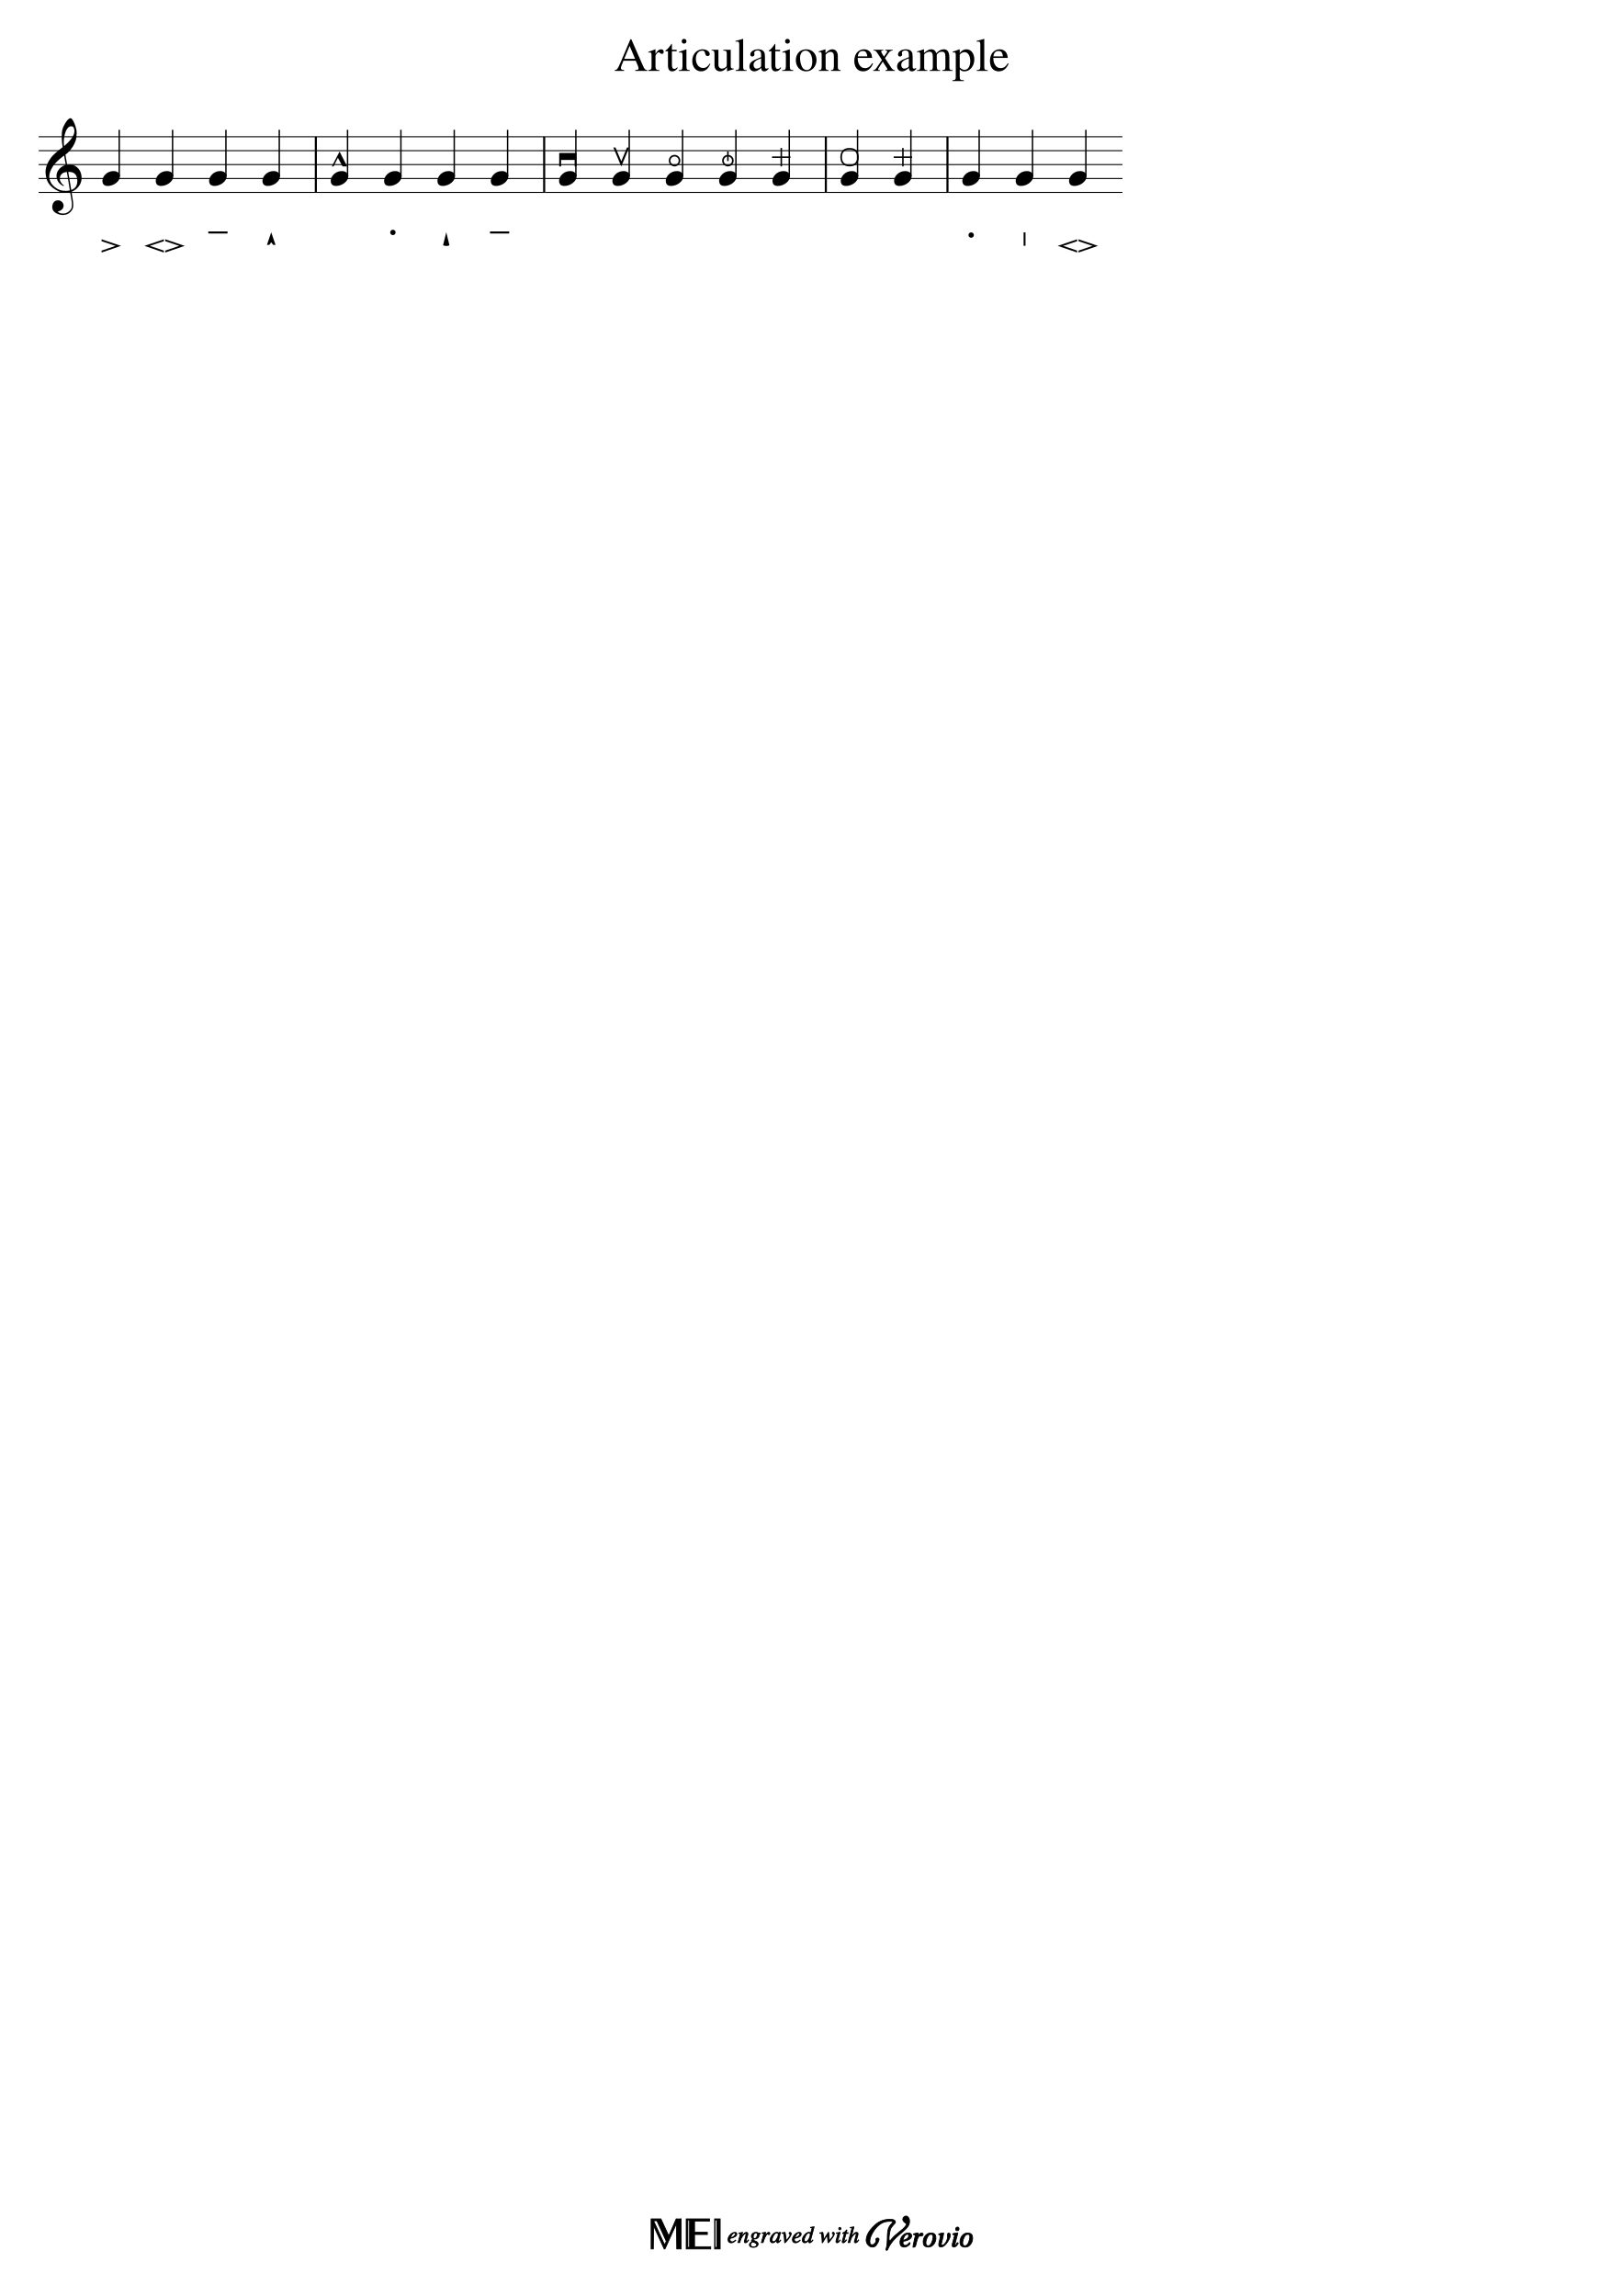
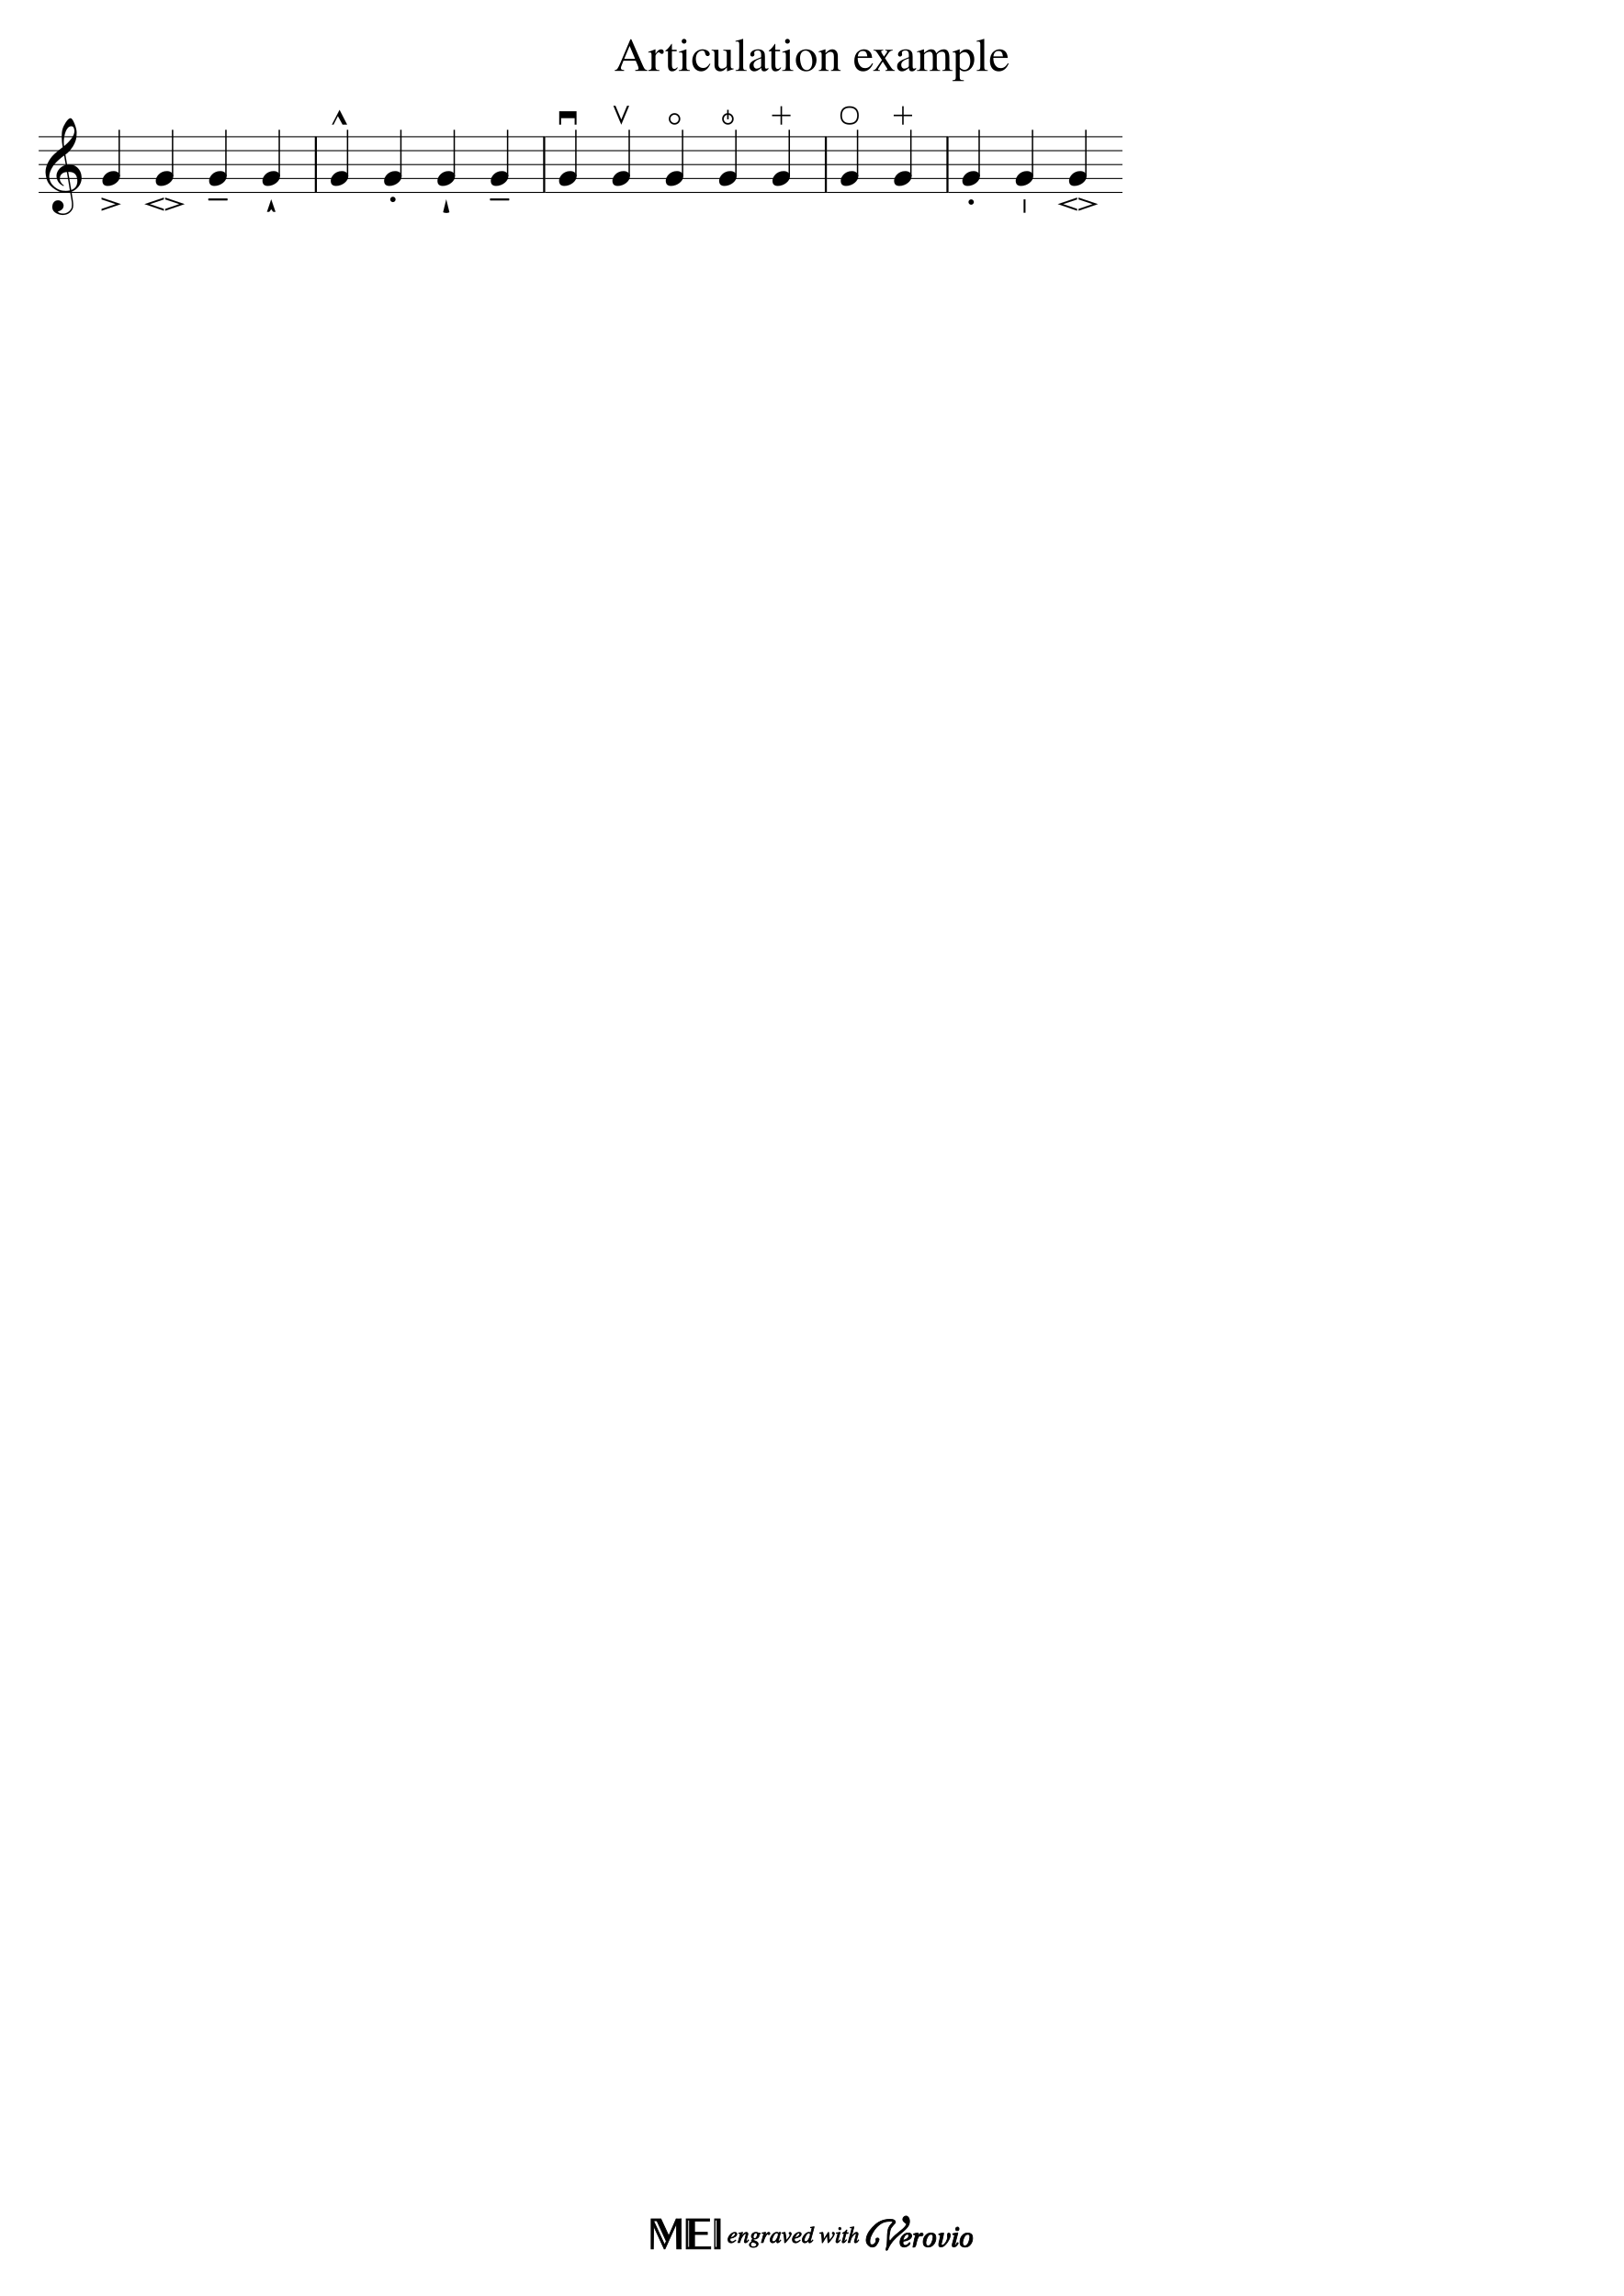
<svg xmlns="http://www.w3.org/2000/svg" xmlns:xlink="http://www.w3.org/1999/xlink" width="2100px" height="2970px" version="1.1" overflow="visible" id="docid">
  <defs>
    <g id="E050-docid">
      <path transform="scale(1,-1)" d="M441 -245c-23 -4 -48 -6 -76 -6c-59 0 -102 7 -130 20c-88 42 -150 93 -187 154c-26 44 -43 103 -48 176c0 6 -1 13 -1 19c0 54 15 111 45 170c29 57 65 106 110 148s96 85 153 127c-3 16 -8 46 -13 92c-4 43 -5 73 -5 89c0 117 16 172 69 257c34 54 64 82 89 82 c21 0 43 -30 69 -92s39 -115 41 -159v-15c0 -109 -21 -162 -67 -241c-13 -20 -63 -90 -98 -118c-13 -9 -25 -19 -37 -29l31 -181c8 1 18 2 28 2c58 0 102 -12 133 -35c59 -43 92 -104 98 -184c1 -7 1 -15 1 -22c0 -123 -87 -209 -181 -248c8 -57 17 -110 25 -162 c5 -31 6 -58 6 -80c0 -30 -5 -53 -14 -70c-35 -64 -88 -99 -158 -103c-5 0 -11 -1 -16 -1c-37 0 -72 10 -108 27c-50 24 -77 59 -80 105v11c0 29 7 55 20 76c18 28 45 42 79 44h6c49 0 93 -42 97 -87v-9c0 -51 -34 -86 -105 -106c17 -24 51 -36 102 -36c62 0 116 43 140 85 c9 16 13 41 13 74c0 20 -1 42 -5 67c-8 53 -18 106 -26 159zM461 939c-95 0 -135 -175 -135 -286c0 -24 2 -48 5 -71c50 39 92 82 127 128c40 53 60 100 60 140v8c-4 53 -22 81 -55 81h-2zM406 119l54 -326c73 25 110 78 110 161c0 7 0 15 -1 23c-7 95 -57 142 -151 142h-12 zM382 117c-72 -2 -128 -47 -128 -120v-7c2 -46 43 -99 75 -115c-3 -2 -7 -5 -10 -10c-70 33 -116 88 -123 172v11c0 68 44 126 88 159c23 17 49 29 78 36l-29 170c-21 -13 -52 -37 -92 -73c-50 -44 -86 -84 -109 -119c-45 -69 -67 -130 -67 -182v-13c5 -68 35 -127 93 -176 s125 -73 203 -73c25 0 50 3 75 9c-19 111 -36 221 -54 331z" />
    </g>
    <g id="E0A4-docid">
      <path transform="scale(1,-1)" d="M0 -39c0 68 73 172 200 172c66 0 114 -37 114 -95c0 -84 -106 -171 -218 -171c-64 0 -96 30 -96 94z" />
    </g>
    <g id="E4A1-docid">
      <path transform="scale(1,-1)" d="M0 -236v33l252 86l-252 84v33l347 -117z" />
    </g>
    <g id="ED41-docid">
      <path transform="scale(1,-1)" d="M347 -236l-347 119l347 117v-33l-252 -84l252 -86v-33zM373 -236v33l252 86l-252 84v33l347 -117z" />
    </g>
    <g id="E4A5-docid">
      <path transform="scale(1,-1)" d="M8 0h330c8 0 8 -4 8 -12v-12c0 -8 0 -12 -8 -12h-330c-8 0 -8 4 -8 12v12c0 8 0 12 8 12z" />
    </g>
    <g id="E4A9-docid">
      <path transform="scale(1,-1)" d="M153 -224h-37c-10 4 -19 14 -26 30c-3 7 -8 12 -14 14c-4 -1 -11 -10 -20 -26c-5 -9 -11 -15 -20 -18h-36l76 224z" />
    </g>
    <g id="E4AC-docid">
      <path transform="scale(1,-1)" d="M273 0h-82l-84 154l-78 -154h-29l137 265z" />
    </g>
    <g id="E4A3-docid">
      <path transform="scale(1,-1)" d="M0 -48c0 26 22 48 48 48s48 -22 48 -48s-22 -48 -48 -48s-48 22 -48 48z" />
    </g>
    <g id="E4A7-docid">
      <path transform="scale(1,-1)" d="M110 -224v-5c3 -4 -7 -6 -19 -10c-14 -5 -24 -4 -35 -5c-14 2 -28 3 -42 7c-10 3 -11 3 -14 8v5l55 224z" />
    </g>
    <g id="E610-docid">
      <path transform="scale(1,-1)" d="M0 240h310v-240h-33v116h-244v-116h-33v240z" />
    </g>
    <g id="E612-docid">
      <path transform="scale(1,-1)" d="M283 338l-141 -338l-142 338h38l104 -248l104 248h37z" />
    </g>
    <g id="E614-docid">
      <path transform="scale(1,-1)" d="M0 103c0 57 46 103 103 103s103 -46 103 -103s-46 -103 -103 -103s-103 46 -103 103zM28 103c0 -41 34 -75 75 -75s75 34 75 75s-34 75 -75 75s-75 -34 -75 -75z" />
    </g>
    <g id="E631-docid">
      <path transform="scale(1,-1)" d="M0 103c0 53 39 96 90 102v61h26v-61c51 -6 90 -49 90 -102c0 -57 -46 -103 -103 -103s-103 46 -103 103zM116 177v-81h-26v81c-35 -6 -62 -37 -62 -74c0 -41 34 -75 75 -75s75 34 75 75c0 37 -27 68 -62 74z" />
    </g>
    <g id="E633-docid">
      <path transform="scale(1,-1)" d="M152 152h-152v26h152v152h26v-152h152v-26h-152v-152h-26v152z" />
    </g>
    <g id="E5E7-docid">
      <path transform="scale(1,-1)" d="M0 165c0 106 59 165 165 165s165 -59 165 -165s-59 -165 -165 -165s-165 59 -165 165zM28 165c0 -90 47 -137 137 -137s137 47 137 137s-47 137 -137 137s-137 -47 -137 -137z" />
    </g>
    <g id="E5E5-docid">
      <path transform="scale(1,-1)" d="M152 152h-152v26h152v152h26v-152h152v-26h-152v-152h-26v152z" />
    </g>
    <g id="E4AB-docid">
      <path transform="scale(1,-1)" d="M0 0h33v-240h-33v240z" />
    </g>
  </defs>
  <style type="text/css">#docid g.ending, #docid g.fing, #docid g.reh, #docid g.tempo {font-weight:bold;}#docid g.dir, #docid g.dynam, #docid g.mNum {font-style:italic;}#docid g.label {font-weight:normal;}#docid ellipse, #docid path, #docid polygon, #docid polyline, #docid rect {stroke:currentColor}</style>
  <svg class="definition-scale" color="black" font-family="Times, serif" viewBox="0 0 21000 29700">
    <g class="page-margin" transform="translate(500, 500)">
      <g id="iJ6YNS9" class="mdiv pageMilestone" />
      <g id="j6ERYJ7" class="score pageMilestone" />
      <g id="d10SEWRO" class="system">
        <g id="v64XHJ0" class="section systemMilestone" />
        <g id="m1HYDLDV" class="measure">
          <g id="n1V987CS" class="staff">
            <path d="M0 1269 L3598 1269" stroke-width="13" />
            <path d="M0 1449 L3598 1449" stroke-width="13" />
            <path d="M0 1629 L3598 1629" stroke-width="13" />
            <path d="M0 1809 L3598 1809" stroke-width="13" />
            <path d="M0 1989 L3598 1989" stroke-width="13" />
            <g id="jHXPHKX" class="clef">
              <use xlink:href="#E050-docid" transform="translate(90, 1809) scale(0.72, 0.72)" />
            </g>
            <g id="l1S0ZKE0" class="keySig" />
            <g id="o1RTEB7A" class="layer">
              <g id="p1KEW28H" class="note">
                <g class="notehead">
                  <use xlink:href="#E0A4-docid" transform="translate(825, 1809) scale(0.72, 0.72)" />
                </g>
                <g id="aCPE1QZ" class="stem">
                  <path d="M1042 1781 L1042 1179" stroke-width="18" />
                </g>
                <g id="qMAVTA3" class="artic">
-                   <use xlink:href="#E4A1-docid" transform="translate(814, 2596) scale(0.72, 0.72)" />
+                   <use xlink:href="#E4A1-docid" transform="translate(814, 2056) scale(0.72, 0.72)" />
                </g>
              </g>
              <g id="r1PB2UON" class="note">
                <g class="notehead">
                  <use xlink:href="#E0A4-docid" transform="translate(1515, 1809) scale(0.72, 0.72)" />
                </g>
                <g id="bS81ZRJ" class="stem">
                  <path d="M1732 1781 L1732 1179" stroke-width="18" />
                </g>
                <g id="s1PQPUF4" class="artic">
-                   <use xlink:href="#ED41-docid" transform="translate(1369, 2596) scale(0.72, 0.72)" />
+                   <use xlink:href="#ED41-docid" transform="translate(1369, 2056) scale(0.72, 0.72)" />
                </g>
              </g>
              <g id="t17CCI2Q" class="note">
                <g class="notehead">
                  <use xlink:href="#E0A4-docid" transform="translate(2205, 1809) scale(0.72, 0.72)" />
                </g>
                <g id="cHPWXB9" class="stem">
                  <path d="M2422 1781 L2422 1179" stroke-width="18" />
                </g>
                <g id="u14YPAFV" class="artic">
-                   <use xlink:href="#E4A5-docid" transform="translate(2194, 2494) scale(0.72, 0.72)" />
+                   <use xlink:href="#E4A5-docid" transform="translate(2194, 2067) scale(0.72, 0.72)" />
                </g>
              </g>
              <g id="v1G2UCBM" class="note">
                <g class="notehead">
                  <use xlink:href="#E0A4-docid" transform="translate(2895, 1809) scale(0.72, 0.72)" />
                </g>
                <g id="dT5Z2DZ" class="stem">
                  <path d="M3112 1781 L3112 1179" stroke-width="18" />
                </g>
                <g id="w1I5DK26" class="artic">
-                   <use xlink:href="#E4A9-docid" transform="translate(2953, 2506) scale(0.72, 0.72)" />
+                   <use xlink:href="#E4A9-docid" transform="translate(2953, 2079) scale(0.72, 0.72)" />
                </g>
              </g>
            </g>
          </g>
          <g id="l1VZ8WIS" class="barLine">
            <path d="M3585 1269 L3585 1989" stroke-width="27" />
          </g>
        </g>
        <g id="n3L1BSY" class="measure">
          <g id="oYFJ0C6" class="staff">
            <path d="M3598 1269 L6551 1269" stroke-width="13" />
            <path d="M3598 1449 L6551 1449" stroke-width="13" />
            <path d="M3598 1629 L6551 1629" stroke-width="13" />
            <path d="M3598 1809 L6551 1809" stroke-width="13" />
            <path d="M3598 1989 L6551 1989" stroke-width="13" />
            <g id="p6KLLMO" class="layer">
              <g id="q4CA8UL" class="note">
                <g class="notehead">
                  <use xlink:href="#E0A4-docid" transform="translate(3778, 1809) scale(0.72, 0.72)" />
                </g>
                <g id="e1GH2CCZ" class="stem">
                  <path d="M3995 1781 L3995 1179" stroke-width="18" />
                </g>
                <g id="r10DL3CR" class="artic">
-                   <use xlink:href="#E4AC-docid" transform="translate(3793, 1652) scale(0.72, 0.72)" />
+                   <use xlink:href="#E4AC-docid" transform="translate(3793, 1112) scale(0.72, 0.72)" />
                </g>
              </g>
              <g id="s1IC15RP" class="note">
                <g class="notehead">
                  <use xlink:href="#E0A4-docid" transform="translate(4468, 1809) scale(0.72, 0.72)" />
                </g>
                <g id="f6JFDRE" class="stem">
                  <path d="M4685 1781 L4685 1179" stroke-width="18" />
                </g>
                <g id="tBZ62SV" class="artic">
-                   <use xlink:href="#E4A3-docid" transform="translate(4547, 2472) scale(0.72, 0.72)" />
+                   <use xlink:href="#E4A3-docid" transform="translate(4547, 2045) scale(0.72, 0.72)" />
                </g>
              </g>
              <g id="uW4WKQ" class="note">
                <g class="notehead">
                  <use xlink:href="#E0A4-docid" transform="translate(5158, 1809) scale(0.72, 0.72)" />
                </g>
                <g id="g17KQSJU" class="stem">
                  <path d="M5375 1781 L5375 1179" stroke-width="18" />
                </g>
                <g id="vLC6GUE" class="artic">
-                   <use xlink:href="#E4A7-docid" transform="translate(5232, 2506) scale(0.72, 0.72)" />
+                   <use xlink:href="#E4A7-docid" transform="translate(5232, 2079) scale(0.72, 0.72)" />
                </g>
              </g>
              <g id="w1KCUVGJ" class="note">
                <g class="notehead">
                  <use xlink:href="#E0A4-docid" transform="translate(5848, 1809) scale(0.72, 0.72)" />
                </g>
                <g id="h18PHIL1" class="stem">
                  <path d="M6065 1781 L6065 1179" stroke-width="18" />
                </g>
                <g id="xGUU4JQ" class="artic">
-                   <use xlink:href="#E4A5-docid" transform="translate(5837, 2494) scale(0.72, 0.72)" />
+                   <use xlink:href="#E4A5-docid" transform="translate(5837, 2067) scale(0.72, 0.72)" />
                </g>
              </g>
            </g>
          </g>
          <g id="m1I1R6XU" class="barLine">
            <path d="M6538 1269 L6538 1989" stroke-width="27" />
          </g>
        </g>
        <g id="o1FK4NGH" class="measure">
          <g id="p1AX0ZDE" class="staff">
            <path d="M6551 1269 L10194 1269" stroke-width="13" />
            <path d="M6551 1449 L10194 1449" stroke-width="13" />
            <path d="M6551 1629 L10194 1629" stroke-width="13" />
            <path d="M6551 1809 L10194 1809" stroke-width="13" />
            <path d="M6551 1989 L10194 1989" stroke-width="13" />
            <g id="qI1DT7K" class="layer">
              <g id="rJ8GLXL" class="note">
                <g class="notehead">
                  <use xlink:href="#E0A4-docid" transform="translate(6731, 1809) scale(0.72, 0.72)" />
                </g>
                <g id="i1TAKH1G" class="stem">
                  <path d="M6948 1781 L6948 1179" stroke-width="18" />
                </g>
                <g id="s1HUMGE0" class="artic">
-                   <use xlink:href="#E610-docid" transform="translate(6733, 1652) scale(0.72, 0.72)" />
+                   <use xlink:href="#E610-docid" transform="translate(6733, 1112) scale(0.72, 0.72)" />
                </g>
              </g>
              <g id="t1YD0KSR" class="note">
                <g class="notehead">
                  <use xlink:href="#E0A4-docid" transform="translate(7421, 1809) scale(0.72, 0.72)" />
                </g>
                <g id="j1C6XQGU" class="stem">
                  <path d="M7638 1781 L7638 1179" stroke-width="18" />
                </g>
                <g id="u1XWY667" class="artic">
-                   <use xlink:href="#E612-docid" transform="translate(7433, 1652) scale(0.72, 0.72)" />
+                   <use xlink:href="#E612-docid" transform="translate(7433, 1112) scale(0.72, 0.72)" />
                </g>
              </g>
              <g id="vE1WURA" class="note">
                <g class="notehead">
                  <use xlink:href="#E0A4-docid" transform="translate(8111, 1809) scale(0.72, 0.72)" />
                </g>
                <g id="kOO13SU" class="stem">
                  <path d="M8328 1781 L8328 1179" stroke-width="18" />
                </g>
                <g id="wK8FJ60" class="artic">
-                   <use xlink:href="#E614-docid" transform="translate(8150, 1652) scale(0.72, 0.72)" />
+                   <use xlink:href="#E614-docid" transform="translate(8150, 1112) scale(0.72, 0.72)" />
                </g>
              </g>
              <g id="x1AFQIG0" class="note">
                <g class="notehead">
                  <use xlink:href="#E0A4-docid" transform="translate(8801, 1809) scale(0.72, 0.72)" />
                </g>
                <g id="l1VXDX1L" class="stem">
                  <path d="M9018 1781 L9018 1179" stroke-width="18" />
                </g>
                <g id="y1K98ZB7" class="artic">
-                   <use xlink:href="#E631-docid" transform="translate(8840, 1652) scale(0.72, 0.72)" />
+                   <use xlink:href="#E631-docid" transform="translate(8840, 1112) scale(0.72, 0.72)" />
                </g>
              </g>
              <g id="z1M5W8JL" class="note">
                <g class="notehead">
                  <use xlink:href="#E0A4-docid" transform="translate(9491, 1809) scale(0.72, 0.72)" />
                </g>
                <g id="m43054X" class="stem">
                  <path d="M9708 1781 L9708 1179" stroke-width="18" />
                </g>
                <g id="aA571PQ" class="artic">
-                   <use xlink:href="#E633-docid" transform="translate(9486, 1652) scale(0.72, 0.72)" />
+                   <use xlink:href="#E633-docid" transform="translate(9486, 1112) scale(0.72, 0.72)" />
                </g>
              </g>
            </g>
          </g>
          <g id="n2N7U24" class="barLine">
            <path d="M10181 1269 L10181 1989" stroke-width="27" />
          </g>
        </g>
        <g id="rUNE3HG" class="measure">
          <g id="s1SW5LIP" class="staff">
            <path d="M10194 1269 L11767 1269" stroke-width="13" />
            <path d="M10194 1449 L11767 1449" stroke-width="13" />
            <path d="M10194 1629 L11767 1629" stroke-width="13" />
            <path d="M10194 1809 L11767 1809" stroke-width="13" />
            <path d="M10194 1989 L11767 1989" stroke-width="13" />
            <g id="tPEE0OP" class="layer">
              <g id="uL0P3Y6" class="note">
                <g class="notehead">
                  <use xlink:href="#E0A4-docid" transform="translate(10374, 1809) scale(0.72, 0.72)" />
                </g>
                <g id="nV8WBSJ" class="stem">
                  <path d="M10591 1781 L10591 1179" stroke-width="18" />
                </g>
                <g id="vPKGJXZ" class="artic">
-                   <use xlink:href="#E5E7-docid" transform="translate(10369, 1652) scale(0.72, 0.72)" />
+                   <use xlink:href="#E5E7-docid" transform="translate(10369, 1112) scale(0.72, 0.72)" />
                </g>
              </g>
              <g id="wGMJNIQ" class="note">
                <g class="notehead">
                  <use xlink:href="#E0A4-docid" transform="translate(11064, 1809) scale(0.72, 0.72)" />
                </g>
                <g id="o1EH99DI" class="stem">
                  <path d="M11281 1781 L11281 1179" stroke-width="18" />
                </g>
                <g id="xIG9TQU" class="artic">
-                   <use xlink:href="#E5E5-docid" transform="translate(11059, 1652) scale(0.72, 0.72)" />
+                   <use xlink:href="#E5E5-docid" transform="translate(11059, 1112) scale(0.72, 0.72)" />
                </g>
              </g>
            </g>
          </g>
          <g id="qEDENPO" class="barLine">
            <path d="M11754 1269 L11754 1989" stroke-width="27" />
          </g>
        </g>
        <g id="o1QUDUF9" class="measure">
          <g id="p1YCXJ73" class="staff">
            <path d="M11767 1269 L14017 1269" stroke-width="13" />
            <path d="M11767 1449 L14017 1449" stroke-width="13" />
            <path d="M11767 1629 L14017 1629" stroke-width="13" />
            <path d="M11767 1809 L14017 1809" stroke-width="13" />
            <path d="M11767 1989 L14017 1989" stroke-width="13" />
            <g id="q1XPOA9B" class="layer">
              <g id="rG2INEF" class="note">
                <g class="notehead">
                  <use xlink:href="#E0A4-docid" transform="translate(11947, 1809) scale(0.72, 0.72)" />
                </g>
                <g id="p1UGVI2M" class="stem">
                  <path d="M12164 1781 L12164 1179" stroke-width="18" />
                </g>
                <g id="sDC845L" class="artic">
-                   <use xlink:href="#E4A3-docid" transform="translate(12026, 2506) scale(0.72, 0.72)" />
+                   <use xlink:href="#E4A3-docid" transform="translate(12026, 2079) scale(0.72, 0.72)" />
                </g>
              </g>
              <g id="t1W416P4" class="note">
                <g class="notehead">
                  <use xlink:href="#E0A4-docid" transform="translate(12637, 1809) scale(0.72, 0.72)" />
                </g>
                <g id="q3O0K5C" class="stem">
                  <path d="M12854 1781 L12854 1179" stroke-width="18" />
                </g>
                <g id="u1N7W5D7" class="artic">
-                   <use xlink:href="#E4AB-docid" transform="translate(12739, 2506) scale(0.72, 0.72)" />
+                   <use xlink:href="#E4AB-docid" transform="translate(12739, 2079) scale(0.72, 0.72)" />
                </g>
              </g>
              <g id="vOSZ00" class="note">
                <g class="notehead">
                  <use xlink:href="#E0A4-docid" transform="translate(13327, 1809) scale(0.72, 0.72)" />
                </g>
                <g id="r1WOKG8S" class="stem">
                  <path d="M13544 1781 L13544 1179" stroke-width="18" />
                </g>
                <g id="w1AY2QDY" class="artic">
-                   <use xlink:href="#ED41-docid" transform="translate(13181, 2596) scale(0.72, 0.72)" />
+                   <use xlink:href="#ED41-docid" transform="translate(13181, 2056) scale(0.72, 0.72)" />
                </g>
              </g>
            </g>
          </g>
          <g id="nDW87ZK" class="barLine" />
        </g>
        <g id="g1KFOIT4" class="systemMilestoneEnd v64XHJ0" />
      </g>
      <g id="h17DYZX0" class="pageMilestoneEnd j6ERYJ7" />
      <g id="iYKBRTA" class="pageMilestoneEnd iJ6YNS9" />
      <g id="pT5D48Z" class="pgHead autogenerated">
        <text font-size="0px">
          <tspan id="qR3B901" class="rend" x="10000" y="417" text-anchor="middle">
            <tspan id="rHUBZPL" class="rend">
              <tspan id="s6A7W25" class="text">
                <tspan font-size="607px">Articulation example</tspan>
              </tspan>
            </tspan>
          </tspan>
        </text>
      </g>
      <g id="j1IMKEXG" class="pgFoot autogenerated">
        <g id="k1T19TKF" class="fig">
          <g class="svg" transform="translate(7750, 28099) scale(10, 10)">
            <g>
              <path fill="#000000" d="M 17.113,49.265 V 10.368 h 12.697 c 3.289,7.337 6.713,14.61 10.127,21.889 3.42,-7.485 6.256,-14.205 9.589,-21.91 2.436,0.104 4.317,0.085 6.484,-0.058 V 49.264 H 50.274 C 50.145,38.356 50.016,27.448 49.887,16.54 45.003,27.315 39.967,38.434 35.084,49.209 34.679,49.344 34.427,49.136 34.022,49.271 29.466,39.331 24.91,29.391 20.354,19.451 20.224,29.389 20.095,39.327 19.965,49.264 H 17.113 Z M 36.754,39.325 C 32.721,30.513 28.688,21.701 24.655,12.889 22.531,12.751 22.657,12.71 20.714,12.814 v 0.966 c 4.613,9.998 9.609,20.749 13.873,30.082 0.722,-1.513 1.445,-3.025 2.167,-4.538 z m 25.738,9.94 c 0,-12.966 0,-25.931 0,-38.897 10.084,0 20.169,0 30.253,0 0,0.96 0,1.921 0,2.881 -6.483,0 -12.966,0 -19.448,0 0,4.802 0,9.604 0,14.406 5.522,0 11.045,0 16.567,0 0,0.96 0,1.921 0,2.881 -5.522,0 -11.045,0 -16.567,0 0,5.282 0,10.565 0,15.847 6.963,0 13.926,0 20.889,0 0,0.96 0,1.921 0,2.881 -10.565,0 -21.129,0 -31.694,0 z m 4.322,-2.161 c 0,-11.765 0,-23.53 0,-35.295 -0.72,0 -1.441,0 -2.161,0 0,11.765 0,23.53 0,35.295 0.72,0 1.441,0 2.161,0 z m 32.414,2.161 c 0,-12.966 0,-25.931 0,-38.897 2.401,0 4.802,0 7.203,0 0,12.966 0,25.931 0,38.897 -2.401,0 -4.802,0 -7.203,0 z m 2.881,-2.161 c 0,-11.765 0,-23.53 0,-35.295 -0.72,0 -1.441,0 -2.161,0 0,11.765 0,23.53 0,35.295 0.72,0 1.441,0 2.161,0 z" />
              <path fill="#000000" d="m 346.3,6.7 c -3.1,0.5 -4.9,4.4 -2.7,6.8 1.2,1.4 2.7,2.4 4.1,3.5 -2.4,5.3 -7.7,8.3 -11.9,12.1 -3.7,2.8 -7,6.2 -9.7,9.9 -2.2,-0.8 -0.915,-7.719 -0.627,-9.5 0.288,-1.781 0.727,-6.4 2.927,-8.7 1.3,-1.9 3,-3.5 4.5,-5.2 1.2,-3.4 -3.2,-4.9 -5.8,-4.6 -7.3,-0.5 -14.6,2 -20,6.8 -5,4.6 -10,10.1 -11.5,17 -0.9,3.5 -0.2,7.5 2.8,9.9 2.5,2.8 7.4,2.9 9.8,-0.2 1.7,-2.3 3.2,-4.8 3.8,-7.6 -0.1,-2.6 -4.4,-2.3 -4.3,0.2 1.2,2.4 -0.9,4.7 -2.7,6.2 -1.7,0.9 -4.7,0.7 -4.8,-1.7 -1,-5.8 2.1,-11.3 5.2,-16.1 4,-5.8 9.8,-11.2 17.2,-11.8 1.6,0 8.1,-1.2 6.8,1.4 -2.8,2.8 -5.6,6.1 -6,10.3 -1.6,7.7 0.1,15.7 -2.3,23.2 -1.1,3.9 2,2.6 2.5,0.2 3.3,-7.4 8.9,-13.4 15.1,-18.5 4.2,-3.9 9.5,-7.1 11.9,-12.6 1.3,-3.6 1.2,-9 -2.7,-10.9 -0.504,-0.177 -1.07,-0.165 -1.6,-0.1 z m 66,14.5 c -2,0.8 -1.8,4.9 0.8,4.4 3.4,0.4 2.9,-6.2 -0.8,-4.4 z m 0.6,7.3 c -1.3,0.5 -7.6,0.5 -5.4,2.2 4,-0.3 0.7,4.5 0.6,6.7 -0.4,2.9 -2.4,5.9 -1.2,8.8 2.7,1.7 5.6,-0.8 6.8,-3.2 1.6,-1.4 -0.5,-3 -1.2,-0.9 -0.4,0.8 -2.4,3.5 -2.6,1.8 1.1,-5 2.7,-9.9 3.9,-14.9 l -0.1,-0.5 h -0.9 z m -65.1,0.2 c -6.5,1.6 -10.5,9.5 -8.2,15.7 2.1,3.4 7.4,2.9 10.1,0.4 2,-0.2 3.6,-5.3 1,-3.4 -1.4,2 -4,4.2 -6.5,2.8 -2.2,-1.9 -1.9,-5.7 1.7,-5.3 3.1,-0.9 6.9,-2.1 8.1,-5.5 0.9,-2.7 -1.6,-5.2 -4.3,-4.8 h -1.1 -0.7 z m 13.6,0 c -2.2,0 -8.5,1.8 -2.9,2.3 0.9,1.9 -1,4.9 -1.1,7.2 -0.5,2.9 -1.4,5.7 -1.7,8.7 3.7,0.7 3.8,-2.6 4.4,-5.3 0.9,-3.3 1.6,-7 4.1,-9.5 2.4,1.6 6.8,-0.7 3.7,-3.4 -2.9,-0.5 -4.8,2.4 -6.2,4.3 0,-1.2 2.4,-5 -0.2,-4.3 z m 15.8,0 c -6.4,1.3 -9.6,9.1 -7.7,14.9 1.9,4 7.7,3.9 11,1.7 4.1,-3 6,-8.9 4.4,-13.7 -1.3,-3 -4.8,-3.2 -7.6,-3 z m 17,0 c -2.3,0 -8.8,1.9 -3,2.4 0.4,2.5 -1,5.7 -1.4,8.4 -0.7,2.4 -1.8,7.5 2.1,7.2 3.8,-0.1 6.5,-3.5 8.5,-6.3 2,-3.2 4.5,-7 3.3,-10.9 -3.7,-3 -3.6,2.6 -3.1,5.1 -0.7,3.8 -2.7,7.9 -6.2,9.8 -3.6,0.6 -1,-4.3 -0.8,-6.1 0.6,-3.2 1.6,-6.3 1.9,-9.5 h -1.1 z m 30.6,0 c -6.3,1.2 -9.5,8.9 -7.8,14.7 1.5,4 7.2,4.2 10.5,2.4 4.6,-2.8 6.6,-9.3 4.8,-14.3 -1.4,-2.8 -4.8,-3 -7.5,-2.8 z m -75.4,1.7 c 2.1,1.5 0.2,4.7 -1.6,5.7 -1.1,0.4 -5.5,3.4 -4.6,0.7 0.8,-2.7 2.2,-6.2 5.3,-6.6 l 0.9,0.1 z m 30.8,0 c 2.6,1.5 1.3,5.2 0.8,7.6 -0.8,2.7 -1.9,5.9 -4.7,7.1 -5.1,0.8 -4,-5.8 -2.8,-8.8 1,-2.8 3,-6.8 6.7,-5.8 z m 47.1,-0.1 c 2.9,0.7 2,4.7 1.5,6.8 -0.7,3 -1.8,6.7 -5,8 -4.7,0.8 -4,-5.1 -3,-7.9 0.9,-3 2.7,-7.3 6.5,-6.8 z" />
              <g>
                <path d="m 116.566,37.118 q 0,-3.252 2.93,-6.299 2.9,-3.047 5.991,-3.047 1.143,0 1.816,0.527 0.674,0.527 0.674,1.567 0,2.109 -2.476,3.618 -2.461,1.494 -5.186,1.831 l -0.835,0.103 q -0.19,0.601 -0.264,0.967 -0.073,0.352 -0.073,0.894 0,1.289 0.835,2.007 0.85,0.718 2.007,0.718 1.099,0 2.329,-0.732 0.703,-0.425 2.036,-1.523 l 0.381,0.337 q -0.659,0.835 -1.89,1.714 -2.183,1.567 -4.38,1.567 -1.553,0 -2.725,-1.099 -1.172,-1.099 -1.172,-3.149 z m 3.12,-2.358 q 2.798,-0.41 4.556,-1.963 Q 126,31.229 126,29.691 q 0,-0.557 -0.264,-0.879 -0.264,-0.337 -0.776,-0.337 -0.952,0 -1.875,0.82 -0.908,0.806 -1.641,1.831 -0.776,1.201 -1.23,2.3 -0.249,0.586 -0.527,1.333 z" />
                <path d="m 129.472,41 2.534,-9.053 q 0.322,-1.143 0.366,-1.377 0.059,-0.249 0.059,-0.527 0,-0.425 -0.249,-0.659 -0.234,-0.249 -0.938,-0.249 -0.176,0 -0.352,0.029 -0.161,0.015 -0.366,0.044 v -0.498 q 0.952,-0.146 1.348,-0.22 0.41,-0.073 0.879,-0.176 l 2.622,-0.571 q 0.088,0.059 0.117,0.132 l -1.948,6.299 q 1.787,-2.739 2.988,-4.072 2.109,-2.358 3.779,-2.358 0.645,0 1.113,0.249 0.894,0.483 0.894,1.743 0,0.352 -0.073,0.732 -0.073,0.381 -0.19,0.82 l -1.919,7.017 q -0.059,0.22 -0.132,0.542 -0.073,0.308 -0.073,0.439 0,0.22 0.103,0.396 0.103,0.176 0.337,0.176 0.381,0 0.879,-0.439 0.498,-0.454 1.626,-1.919 l 0.425,0.381 q -1.201,1.626 -1.904,2.285 -1.201,1.157 -2.3,1.157 -0.498,0 -0.967,-0.322 -0.454,-0.337 -0.454,-1.201 0,-0.249 0.029,-0.527 0.044,-0.278 0.103,-0.483 l 1.846,-7.119 q 0.146,-0.586 0.19,-0.952 0.059,-0.381 0.059,-0.542 0,-0.352 -0.176,-0.601 -0.161,-0.264 -0.586,-0.264 -1.099,0 -2.769,1.992 -0.981,1.187 -1.992,2.827 -0.776,1.274 -1.23,2.49 Q 132.709,37.821 131.742,41 Z" />
                <path d="m 149.13,33.5 q 0,0.908 0.278,1.45 0.469,0.894 1.685,0.894 1.318,0 2.344,-1.67 1.04,-1.685 1.04,-3.706 0,-0.967 -0.425,-1.509 -0.425,-0.557 -1.274,-0.557 -1.641,0 -2.651,1.743 -0.996,1.743 -0.996,3.354 z m 0.513,13.066 q 1.743,0 2.886,-0.835 1.157,-0.835 1.157,-1.992 0,-0.879 -0.601,-1.479 -0.322,-0.322 -1.04,-0.688 -0.601,-0.293 -2.036,-0.835 -1.421,-0.557 -1.641,-0.557 -0.381,0 -1.479,1.011 -1.099,1.025 -1.099,2.314 0,1.948 1.685,2.681 0.879,0.381 2.168,0.381 z m -5.479,-2.681 q 0,-1.099 0.835,-2.095 0.85,-0.981 2.681,-1.963 -0.366,-0.234 -0.601,-0.483 -0.234,-0.264 -0.234,-0.688 0,-0.601 0.835,-1.377 0.469,-0.439 1.523,-1.157 -0.938,-0.352 -1.611,-0.996 -0.82,-0.864 -0.82,-2.241 0,-2.212 1.729,-3.677 1.729,-1.465 4.277,-1.465 1.333,0 2.256,0.425 0.923,0.41 1.084,0.688 h 1.978 v 1.172 h -1.494 q 0.088,0.322 0.132,0.586 0.044,0.264 0.044,0.747 0,2.373 -1.846,3.735 -1.831,1.362 -3.955,1.362 -0.22,0 -0.41,-0.015 -0.19,-0.029 -0.469,-0.088 -0.22,0 -0.601,0.425 -0.396,0.425 -0.396,0.762 0,0.498 3.223,1.699 3.208,1.216 3.208,3.56 0,1.758 -1.611,3.076 -1.611,1.333 -4.863,1.333 -2.256,0 -3.574,-0.967 -1.318,-0.967 -1.318,-2.358 z" />
                <path d="m 165.038,27.67 q 0.132,0 0.176,0.088 0.059,0.073 0.059,0.176 -0.015,0.146 -0.029,0.22 l -1.465,5.669 0.322,-0.63 q 1.055,-2.065 2.461,-3.765 1.421,-1.714 2.695,-1.714 0.688,0 1.055,0.454 0.381,0.454 0.381,1.04 0,0.659 -0.381,1.099 -0.366,0.425 -1.025,0.425 -0.454,0 -0.688,-0.176 -0.234,-0.176 -0.366,-0.41 l -0.176,-0.322 q -0.059,-0.088 -0.146,-0.132 -0.073,-0.059 -0.19,-0.059 -0.571,0 -1.655,1.597 -1.069,1.597 -1.919,3.457 -0.513,1.128 -1.143,2.988 Q 162.606,38.847 161.947,41 h -2.256 l 2.432,-8.818 q 0.205,-0.762 0.322,-1.362 0.132,-0.601 0.132,-0.981 0,-0.439 -0.22,-0.674 -0.22,-0.234 -0.762,-0.234 -0.176,0 -0.439,0.029 -0.264,0.029 -0.63,0.073 v -0.483 l 0.586,-0.117 q 1.143,-0.234 2.49,-0.498 1.362,-0.264 1.436,-0.264 z" />
                <path d="m 181.518,30.424 q 0,-1.055 -0.483,-1.553 -0.483,-0.498 -1.172,-0.498 -2.388,0 -4.438,3.662 -1.802,3.223 -1.802,5.552 0,1.172 0.498,1.714 0.513,0.527 1.26,0.527 2.212,0 4.263,-3.56 1.875,-3.237 1.875,-5.845 z m -1.831,-2.71 q 1.157,0 1.787,0.601 0.337,0.322 0.527,0.85 l 0.073,0.205 0.322,-1.113 q 0.059,-0.19 0.103,-0.249 0.044,-0.073 0.205,-0.088 l 1.655,-0.19 q 0.132,0 0.146,0.059 0.029,0.044 0,0.176 -0.059,0.19 -0.088,0.308 -0.029,0.103 -0.088,0.308 l -1.348,5.244 q -0.439,1.714 -0.747,2.959 -0.542,2.256 -0.542,2.578 0,0.205 0.103,0.308 0.117,0.088 0.278,0.088 0.132,0 0.278,-0.088 0.161,-0.088 0.381,-0.264 l 0.249,-0.205 q 0.117,-0.103 0.264,-0.234 0.146,-0.146 0.352,-0.352 l 0.908,-0.938 0.352,0.308 q -1.523,1.948 -2.446,2.651 -0.923,0.688 -1.758,0.688 -0.542,0 -0.85,-0.381 -0.293,-0.381 -0.293,-0.952 0,-0.527 0.19,-1.509 0.205,-0.996 0.396,-1.67 -0.264,0.439 -0.894,1.289 -0.615,0.835 -1.523,1.626 -1.069,0.952 -2.051,1.348 -0.762,0.264 -1.465,0.264 -1.187,0 -2.153,-0.967 -0.967,-0.981 -0.967,-2.769 0,-3.076 2.754,-6.416 2.842,-3.472 5.889,-3.472 z" />
                <path d="m 196.664,27.772 q 0.82,0 1.26,0.586 0.439,0.586 0.439,1.333 0,1.978 -3.911,6.929 -3.706,4.702 -4.438,4.702 -0.22,0 -0.293,-0.601 -0.044,-0.337 -0.044,-1.143 0,-0.981 -0.19,-3.325 -0.19,-2.344 -0.366,-3.472 -0.366,-2.476 -0.718,-3.193 -0.352,-0.718 -1.333,-0.718 -0.161,0 -0.381,0.015 -0.205,0.015 -0.483,0.044 v -0.381 q 0.439,-0.088 1.846,-0.396 1.406,-0.308 1.494,-0.337 l 0.483,-0.146 q 0.205,-0.059 0.322,0.234 0.117,0.278 0.293,1.055 0.557,2.549 0.835,5.024 0.176,1.538 0.352,4.556 l 0.483,-0.513 q 1.509,-1.597 3.018,-3.794 1.509,-2.197 1.509,-3.105 0,-0.454 -0.659,-1.084 -0.659,-0.645 -0.659,-1.172 0,-0.483 0.322,-0.791 0.337,-0.308 0.82,-0.308 z" />
                <path d="m 199.828,37.118 q 0,-3.252 2.93,-6.299 2.9,-3.047 5.991,-3.047 1.143,0 1.816,0.527 0.674,0.527 0.674,1.567 0,2.109 -2.476,3.618 -2.461,1.494 -5.186,1.831 l -0.835,0.103 q -0.19,0.601 -0.264,0.967 -0.073,0.352 -0.073,0.894 0,1.289 0.835,2.007 0.85,0.718 2.007,0.718 1.099,0 2.329,-0.732 0.703,-0.425 2.036,-1.523 l 0.381,0.337 q -0.659,0.835 -1.89,1.714 -2.183,1.567 -4.38,1.567 -1.553,0 -2.725,-1.099 -1.172,-1.099 -1.172,-3.149 z m 3.12,-2.358 q 2.798,-0.41 4.556,-1.963 1.758,-1.567 1.758,-3.105 0,-0.557 -0.264,-0.879 -0.264,-0.337 -0.776,-0.337 -0.952,0 -1.875,0.82 -0.908,0.806 -1.641,1.831 -0.776,1.201 -1.23,2.3 -0.249,0.586 -0.527,1.333 z" />
                <path d="m 215.238,37.602 q 0,0.894 0.41,1.567 0.41,0.659 1.392,0.659 2.095,0 4.028,-3.369 1.816,-3.164 1.816,-5.991 0,-0.894 -0.293,-1.479 -0.293,-0.586 -1.187,-0.586 -2.227,0 -4.307,3.604 -1.86,3.223 -1.86,5.596 z m 6.006,-9.888 q 1.157,0 1.641,0.557 0.278,0.322 0.439,1.099 l 1.67,-6.006 q 0.073,-0.249 0.088,-0.439 0.029,-0.205 0.029,-0.352 0,-0.571 -0.22,-0.718 -0.205,-0.146 -0.601,-0.146 -0.249,0 -0.469,0.015 -0.205,0.015 -0.557,0.044 v -0.483 q 1.655,-0.22 4.585,-0.762 l 0.132,0.146 -0.029,0.161 -2.812,10.532 -1.919,6.973 q -0.059,0.234 -0.103,0.439 -0.029,0.19 -0.029,0.352 0,0.396 0.19,0.513 0.205,0.117 0.352,0.117 0.425,0 1.201,-0.747 0.454,-0.454 1.245,-1.406 l 0.337,0.322 -0.205,0.308 q -0.542,0.806 -1.392,1.641 -1.509,1.479 -2.71,1.479 -0.396,0 -0.718,-0.176 -0.601,-0.352 -0.601,-1.26 0,-0.308 0.088,-0.981 0.088,-0.674 0.264,-1.465 -1.113,1.699 -2.446,2.783 -1.318,1.084 -2.886,1.084 -1.274,0 -2.227,-0.908 -0.952,-0.908 -0.952,-2.798 0,-3.193 2.93,-6.562 2.915,-3.354 5.684,-3.354 z" />
                <path d="m 254.13,29.53 q 0,1.23 -1.187,3.252 -0.659,1.128 -1.86,2.739 -1.23,1.655 -2.534,3.267 -2.065,2.549 -2.432,2.549 -0.161,0 -0.205,-0.132 -0.044,-0.132 -0.117,-0.894 l -0.864,-9.126 -6.079,9.961 q -0.044,0.088 -0.117,0.117 -0.059,0.029 -0.132,0.029 l -0.205,-0.044 -0.029,-0.132 -0.176,-3.618 q -0.059,-1.216 -0.176,-2.505 -0.103,-1.304 -0.205,-2.256 -0.308,-2.651 -0.659,-3.252 -0.337,-0.601 -1.26,-0.601 -0.176,0 -0.352,0.015 -0.176,0 -0.366,0.029 v -0.425 q 0.601,-0.103 1.143,-0.22 0.557,-0.117 1.216,-0.264 l 1.377,-0.352 q 0.498,0 1.011,4.175 0.278,2.285 0.498,5.2 l 5.757,-9.097 q 0.059,-0.117 0.146,-0.19 0.088,-0.088 0.205,-0.088 0.132,0 0.176,0.088 0.044,0.088 0.059,0.264 l 0.981,10.591 q 0.103,-0.132 1.626,-2.065 1.523,-1.948 1.597,-2.065 1.099,-1.582 1.465,-2.446 0.234,-0.557 0.234,-1.084 0,-0.205 -0.059,-0.381 -0.059,-0.19 -0.278,-0.396 L 251.874,29.75 q -0.19,-0.19 -0.337,-0.41 -0.132,-0.234 -0.132,-0.542 0,-0.366 0.249,-0.747 0.264,-0.381 0.938,-0.381 0.542,0 1.04,0.439 0.498,0.425 0.498,1.421 z" />
                <path d="m 261.176,24.521 q -0.601,0 -1.025,-0.469 -0.425,-0.469 -0.425,-1.128 0,-0.674 0.425,-1.143 0.425,-0.469 1.025,-0.469 0.601,0 1.025,0.469 0.439,0.469 0.439,1.143 0,0.674 -0.439,1.143 -0.425,0.454 -1.025,0.454 z m 0.352,3.208 q 0.088,0.044 0.073,0.117 l -2.959,10.459 q -0.205,0.835 -0.205,0.996 0,0.22 0.088,0.381 0.073,0.176 0.366,0.176 0.498,0 1.318,-0.864 0.483,-0.513 1.187,-1.465 l 0.381,0.322 -0.146,0.205 q -1.099,1.538 -1.816,2.212 -1.128,1.055 -2.197,1.055 -0.63,0 -1.055,-0.527 -0.41,-0.527 -0.41,-1.245 0,-0.425 0.059,-0.732 0.059,-0.322 0.22,-0.938 l 2.051,-7.529 q 0.044,-0.176 0.073,-0.322 0.029,-0.146 0.029,-0.293 0,-0.527 -0.396,-0.645 -0.381,-0.132 -1.523,-0.132 v -0.483 q 1.216,-0.146 1.743,-0.22 0.542,-0.088 1.084,-0.176 0.703,-0.117 1.333,-0.264 0.63,-0.146 0.703,-0.088 z" />
                <path d="m 264.179,40.033 q 0,-0.117 0.015,-0.264 0.015,-0.161 0.059,-0.322 l 2.754,-10.239 h -2.227 q 0,-0.396 0.059,-0.498 0.059,-0.103 0.293,-0.205 1.479,-0.63 2.285,-1.216 0.82,-0.586 2.227,-2.256 l 0.234,-0.278 q 0.044,-0.059 0.103,-0.088 0.073,-0.044 0.146,-0.044 0.146,0.029 0.205,0.059 0.044,0.103 0.044,0.19 0.015,0.073 0,0.161 l -0.835,3.193 h 2.388 l -0.176,0.981 h -2.49 l -2.637,9.858 q -0.073,0.264 0.044,0.513 0.117,0.234 0.396,0.234 0.381,0 1.069,-0.762 0.396,-0.41 1.333,-1.626 l 0.381,0.22 -0.205,0.308 q -1.26,1.89 -2.227,2.637 -0.952,0.732 -1.816,0.732 -0.747,0 -1.084,-0.396 -0.337,-0.396 -0.337,-0.894 z" />
                <path d="m 274.696,21.356 q 0.938,-0.132 1.509,-0.205 0.586,-0.088 1.011,-0.161 1.729,-0.337 1.86,-0.366 0.132,-0.029 0.205,-0.029 0.176,0.088 0.176,0.22 l -3.442,13.081 q 1.846,-2.725 3.018,-3.984 2.051,-2.168 3.765,-2.168 0.703,0 1.348,0.454 0.659,0.439 0.659,1.597 0,0.278 -0.073,0.718 -0.073,0.439 -0.176,0.776 l -1.978,7.017 q -0.088,0.293 -0.146,0.571 -0.059,0.264 -0.059,0.483 0,0.249 0.117,0.381 0.117,0.117 0.337,0.117 0.454,0 1.069,-0.63 0.381,-0.396 1.421,-1.729 l 0.381,0.352 q -1.025,1.523 -1.743,2.227 -1.274,1.245 -2.563,1.245 -0.586,0 -0.981,-0.366 -0.396,-0.366 -0.396,-1.055 0,-0.19 0.015,-0.352 0.029,-0.176 0.088,-0.381 l 2.256,-8.584 q 0.029,-0.117 0.044,-0.234 0.029,-0.132 0.029,-0.264 0,-0.366 -0.22,-0.571 -0.234,-0.205 -0.601,-0.205 -0.981,0 -2.476,1.582 -1.494,1.567 -2.52,3.208 -0.703,1.157 -1.069,2.183 Q 275.209,37.309 274.184,41 h -2.271 l 4.688,-17.769 q 0.044,-0.19 0.059,-0.322 0.015,-0.132 0.015,-0.249 0,-0.63 -0.41,-0.747 -0.41,-0.132 -1.567,-0.073 z" />
              </g>
            </g>
          </g>
        </g>
      </g>
    </g>
  </svg>
</svg>
